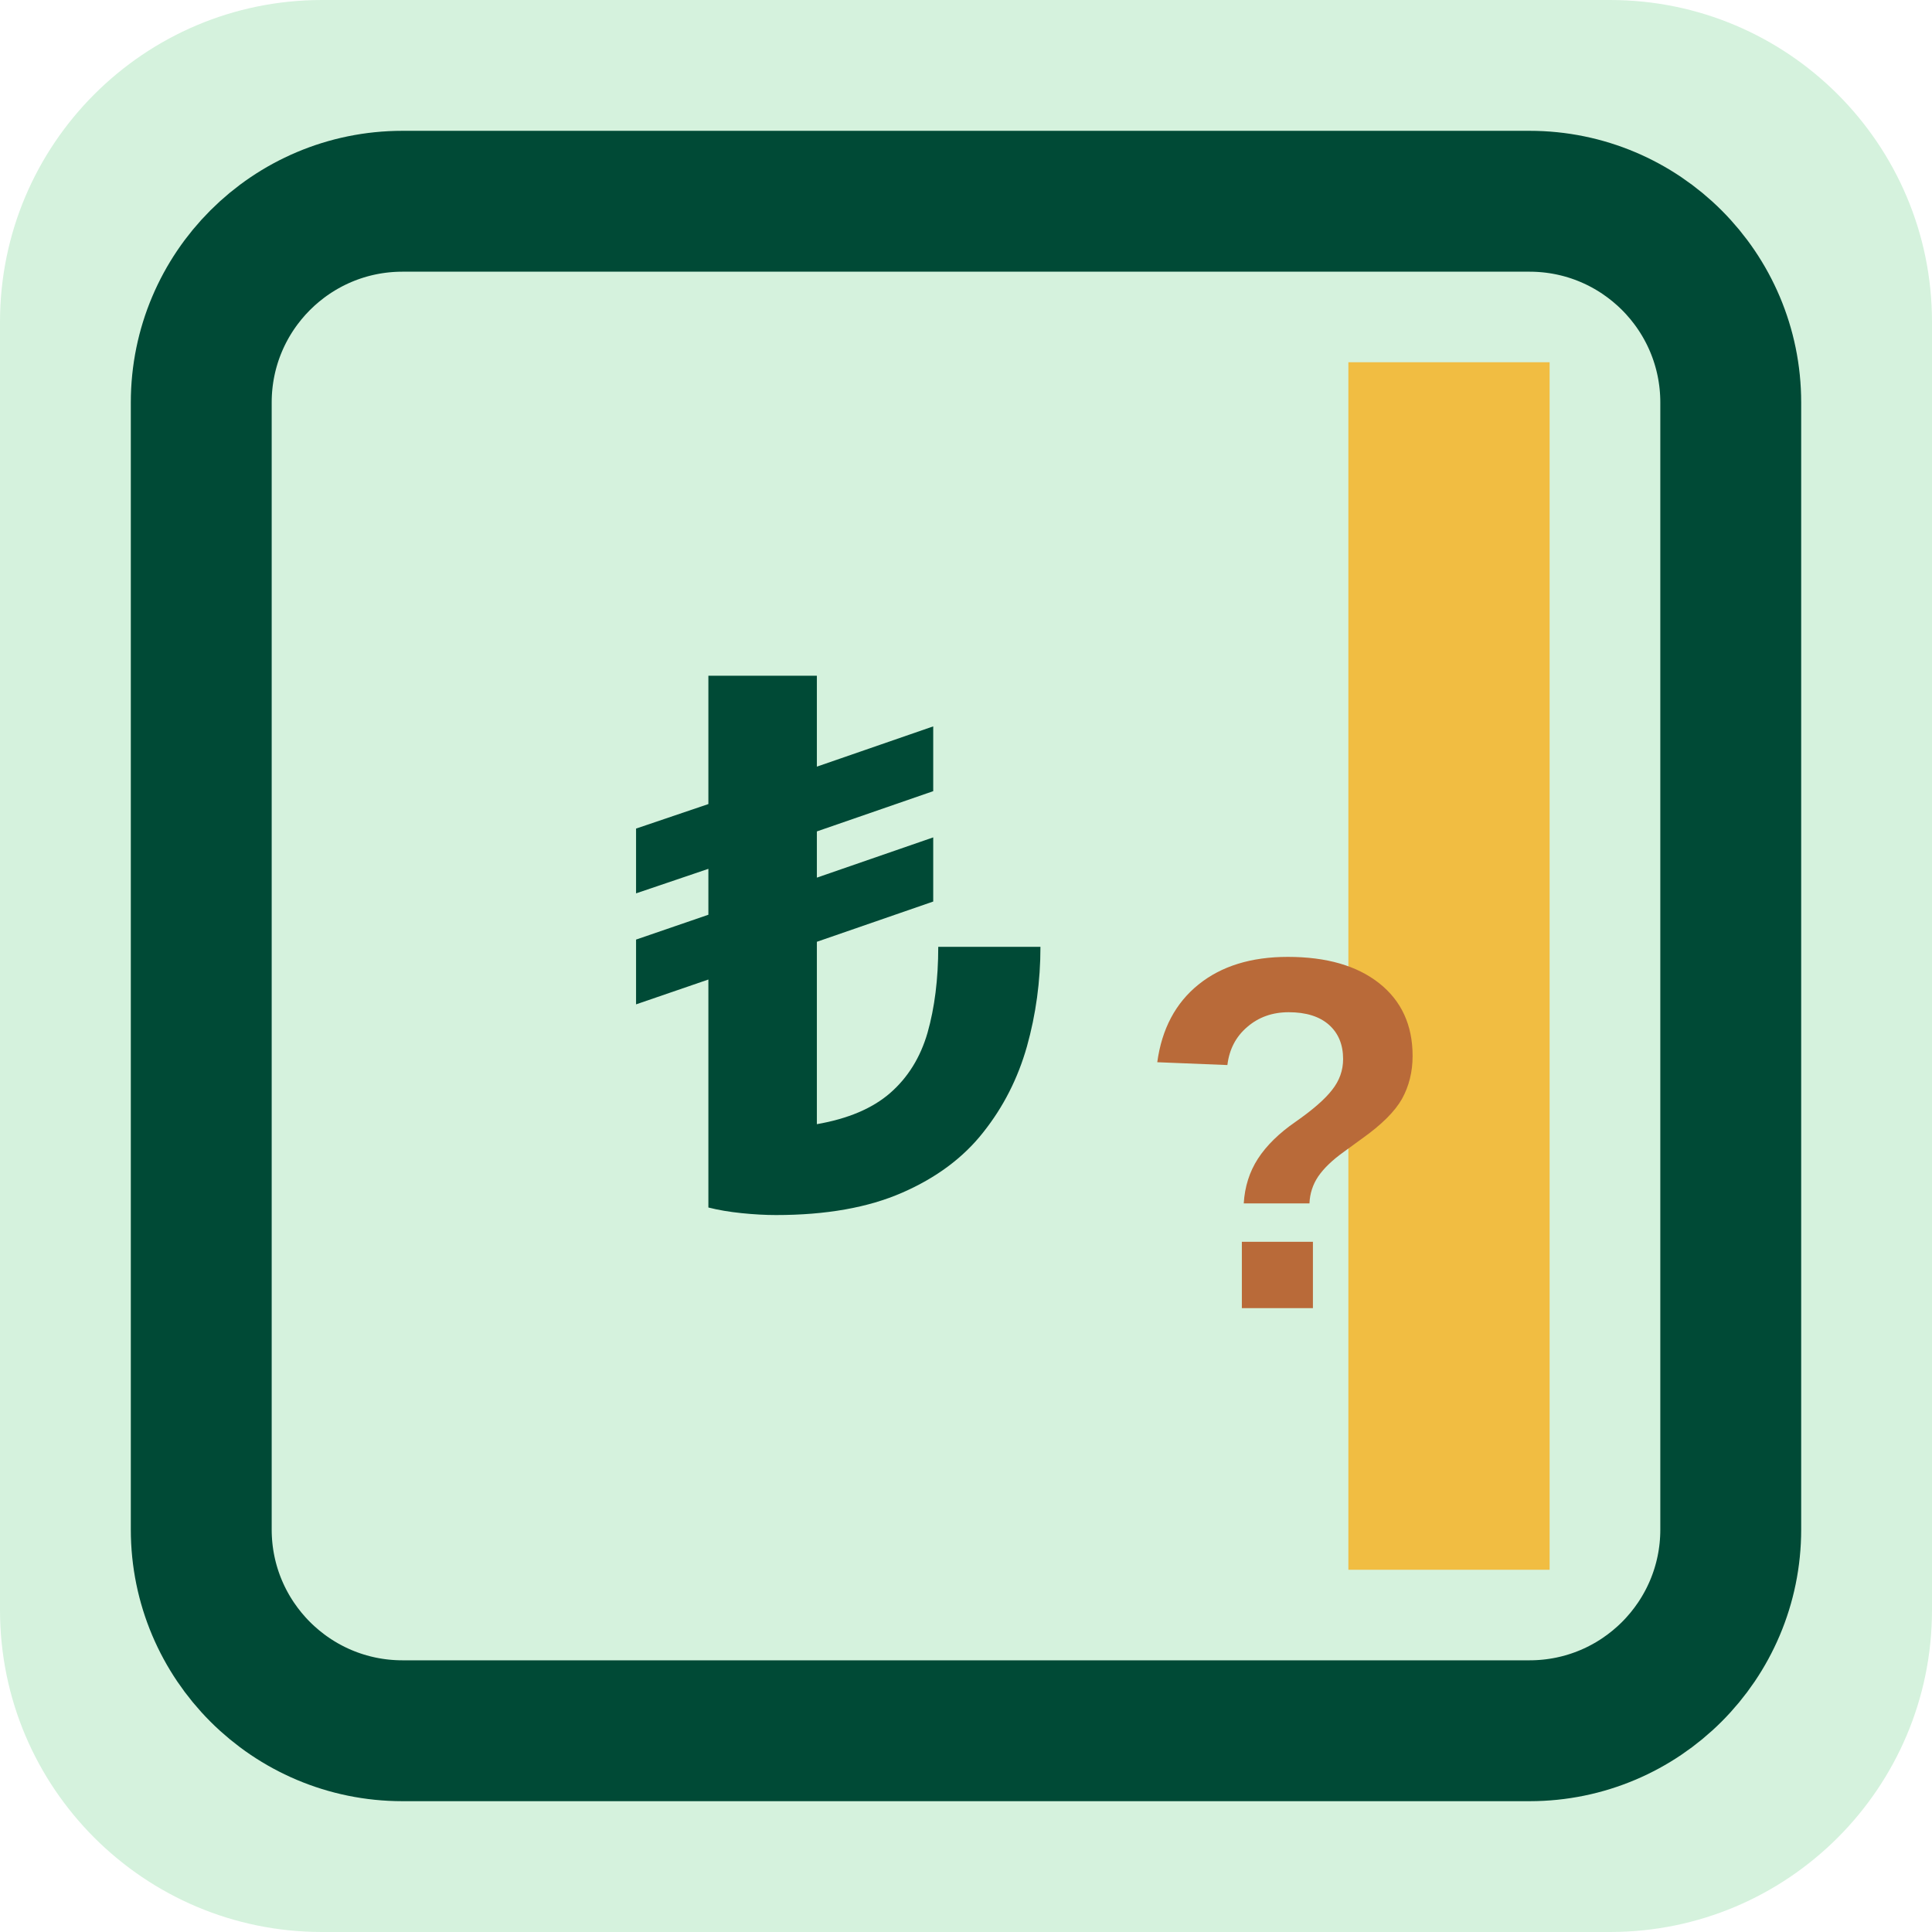
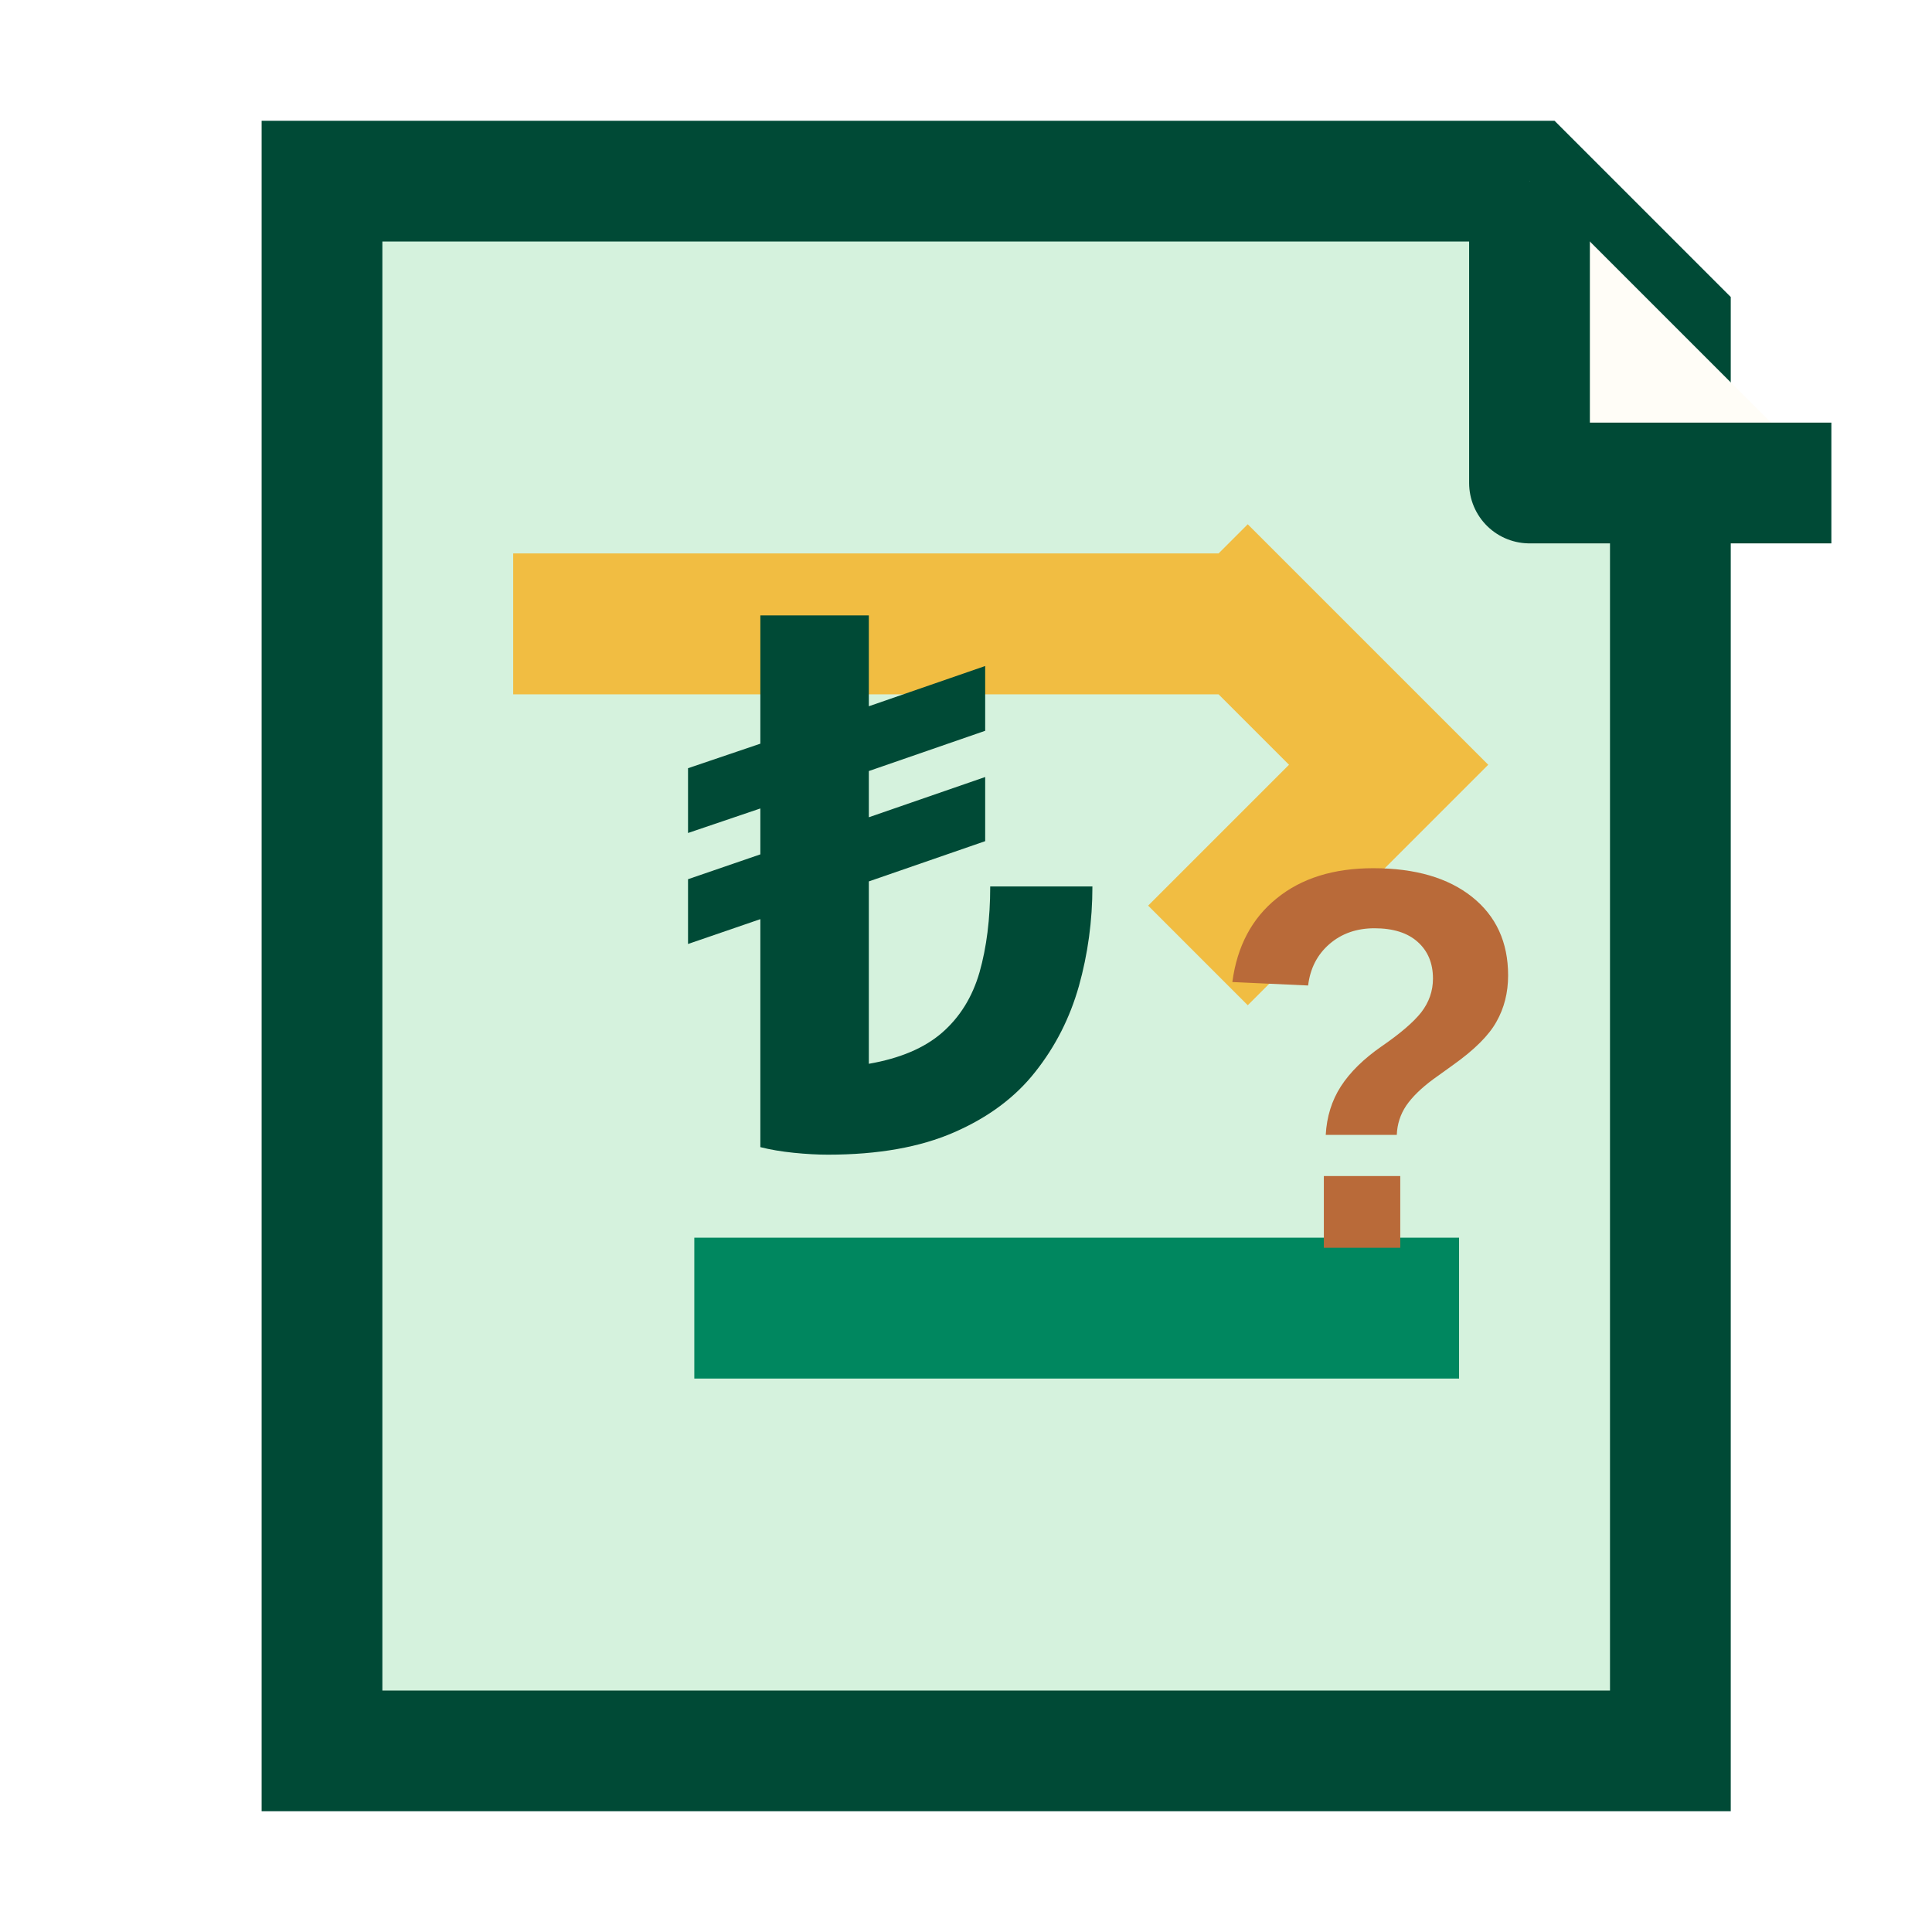
<svg xmlns="http://www.w3.org/2000/svg" viewBox="0 0 96 96">
-   <rect width="96" height="96" rx="16" fill="#D5F2DD" />
-   <rect x="10" y="10" width="76" height="76" rx="10" fill="none" stroke="#004A36" stroke-width="7" />
-   <path d="M72 18v60" stroke="#F1BD42" stroke-width="10" />
-   <text x="42" y="60" text-anchor="middle" font-family="Space Grotesk, Arial, Helvetica, sans-serif" font-size="37" font-weight="800" fill="#004A36">₺</text>
-   <text x="64" y="65" text-anchor="middle" font-family="Space Grotesk, Arial, Helvetica, sans-serif" font-size="25" font-weight="800" fill="#B96A39">?</text>
+   <path d="M16 9h60l7 7v71H16z" fill="#D5F2DD" stroke="#004A36" stroke-width="6" />
+   <path d="M76 9v15h15" fill="#FFFDF7" stroke="#004A36" stroke-linejoin="round" stroke-width="6" />
+   <path d="M29 31h29M62 31l7 7-7 7" fill="none" stroke="#F1BD42" stroke-linecap="square" stroke-linejoin="miter" stroke-width="7" />
+   <path d="M38 65h31" fill="none" stroke="#00875F" stroke-linecap="square" stroke-width="7" />
+   <text x="34" y="57" font-family="Space Grotesk, Arial, Helvetica, sans-serif" font-size="37" font-weight="800" fill="#004A36">₺</text>
+   <text x="60" y="62" font-family="Space Grotesk, Arial, Helvetica, sans-serif" font-size="27" font-weight="800" fill="#B96A39">?</text>
</svg>
